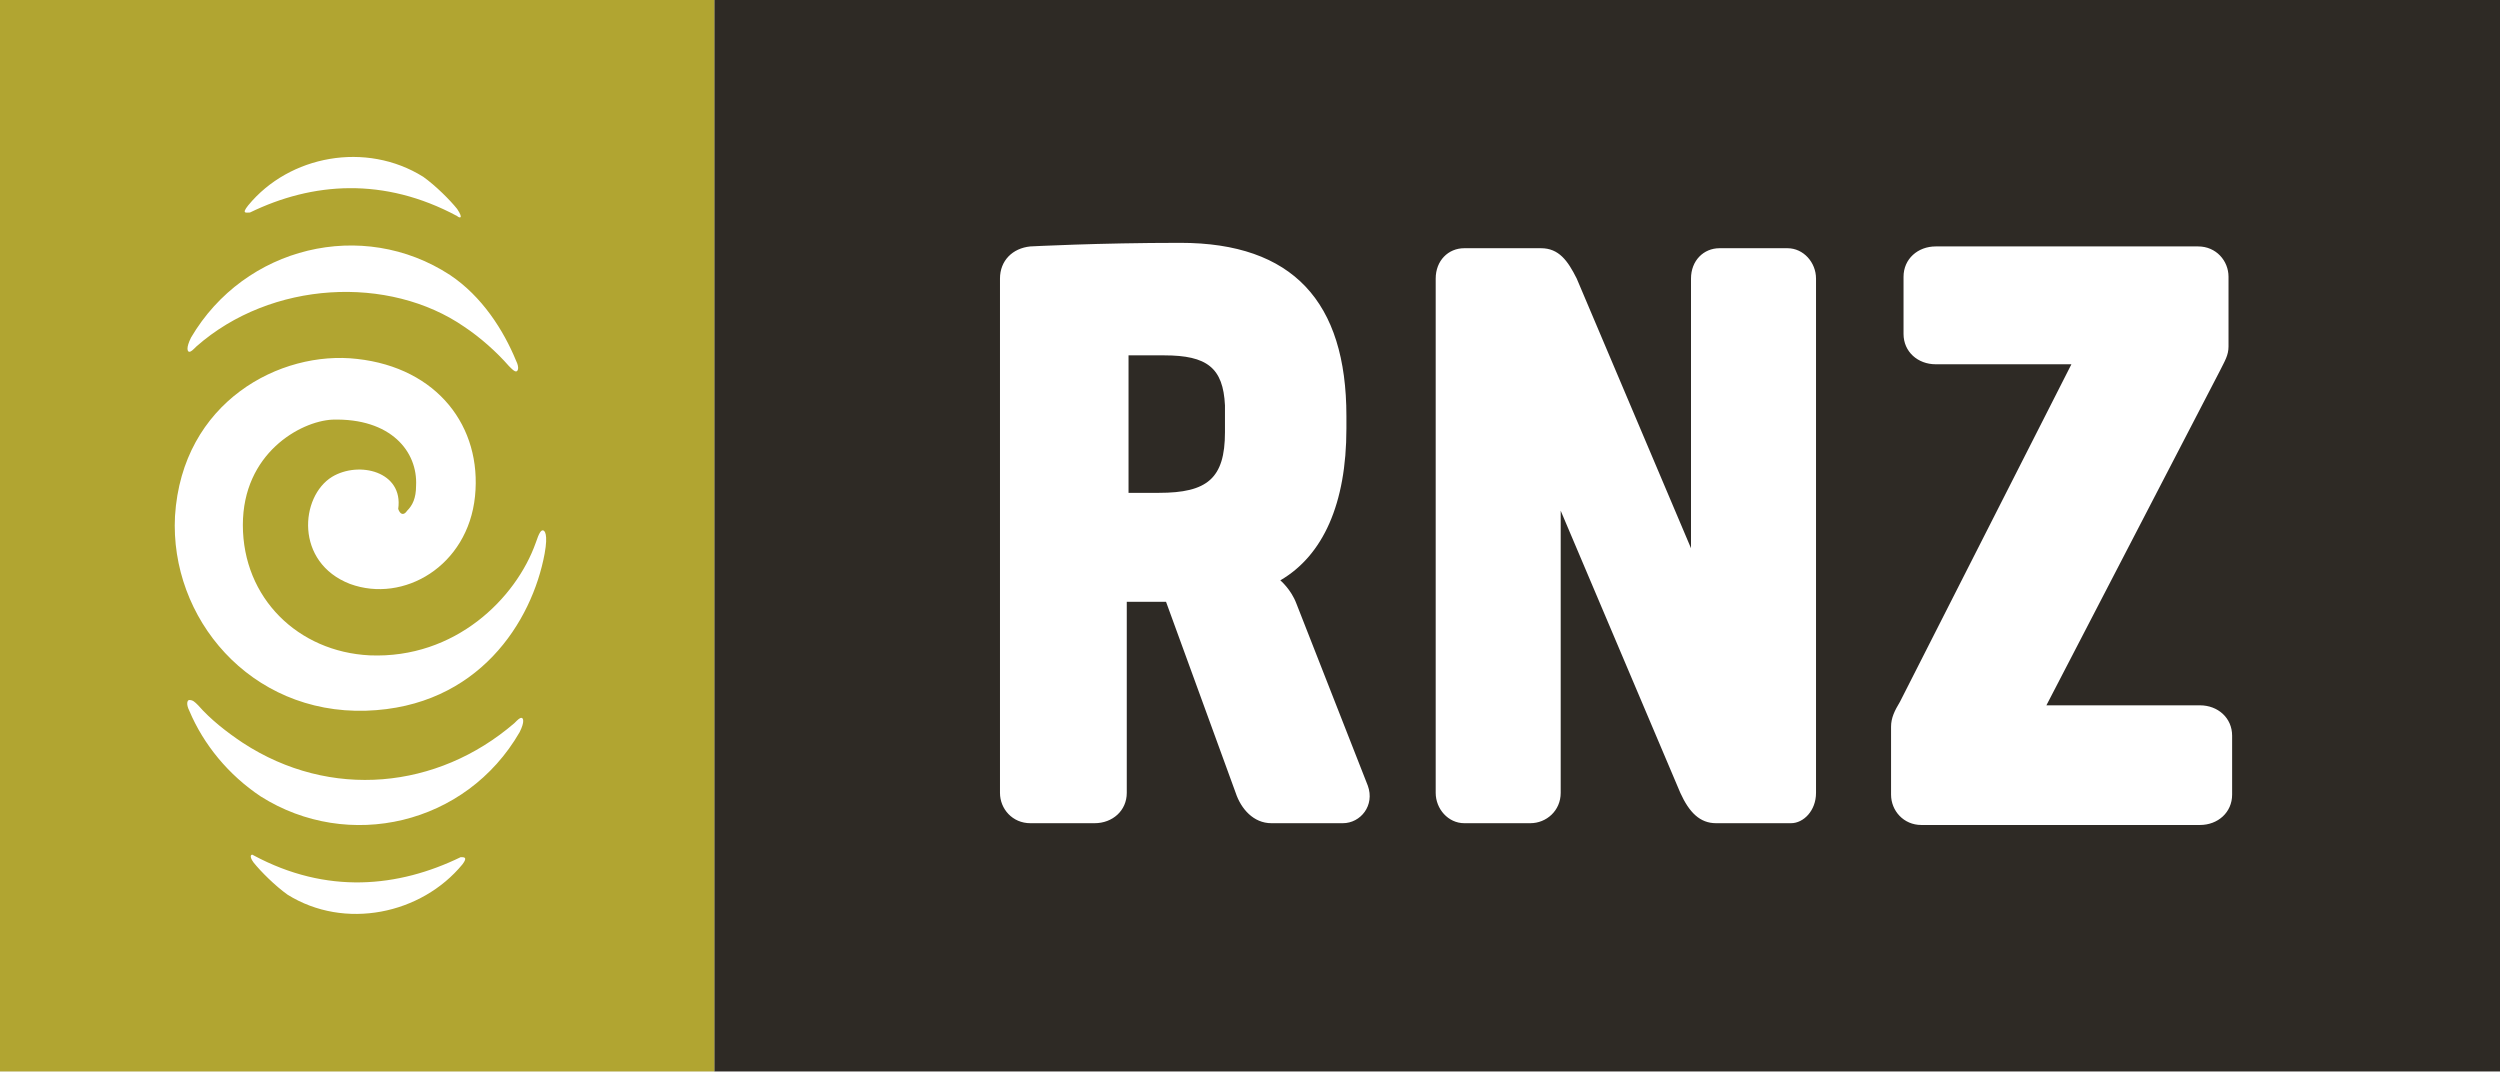
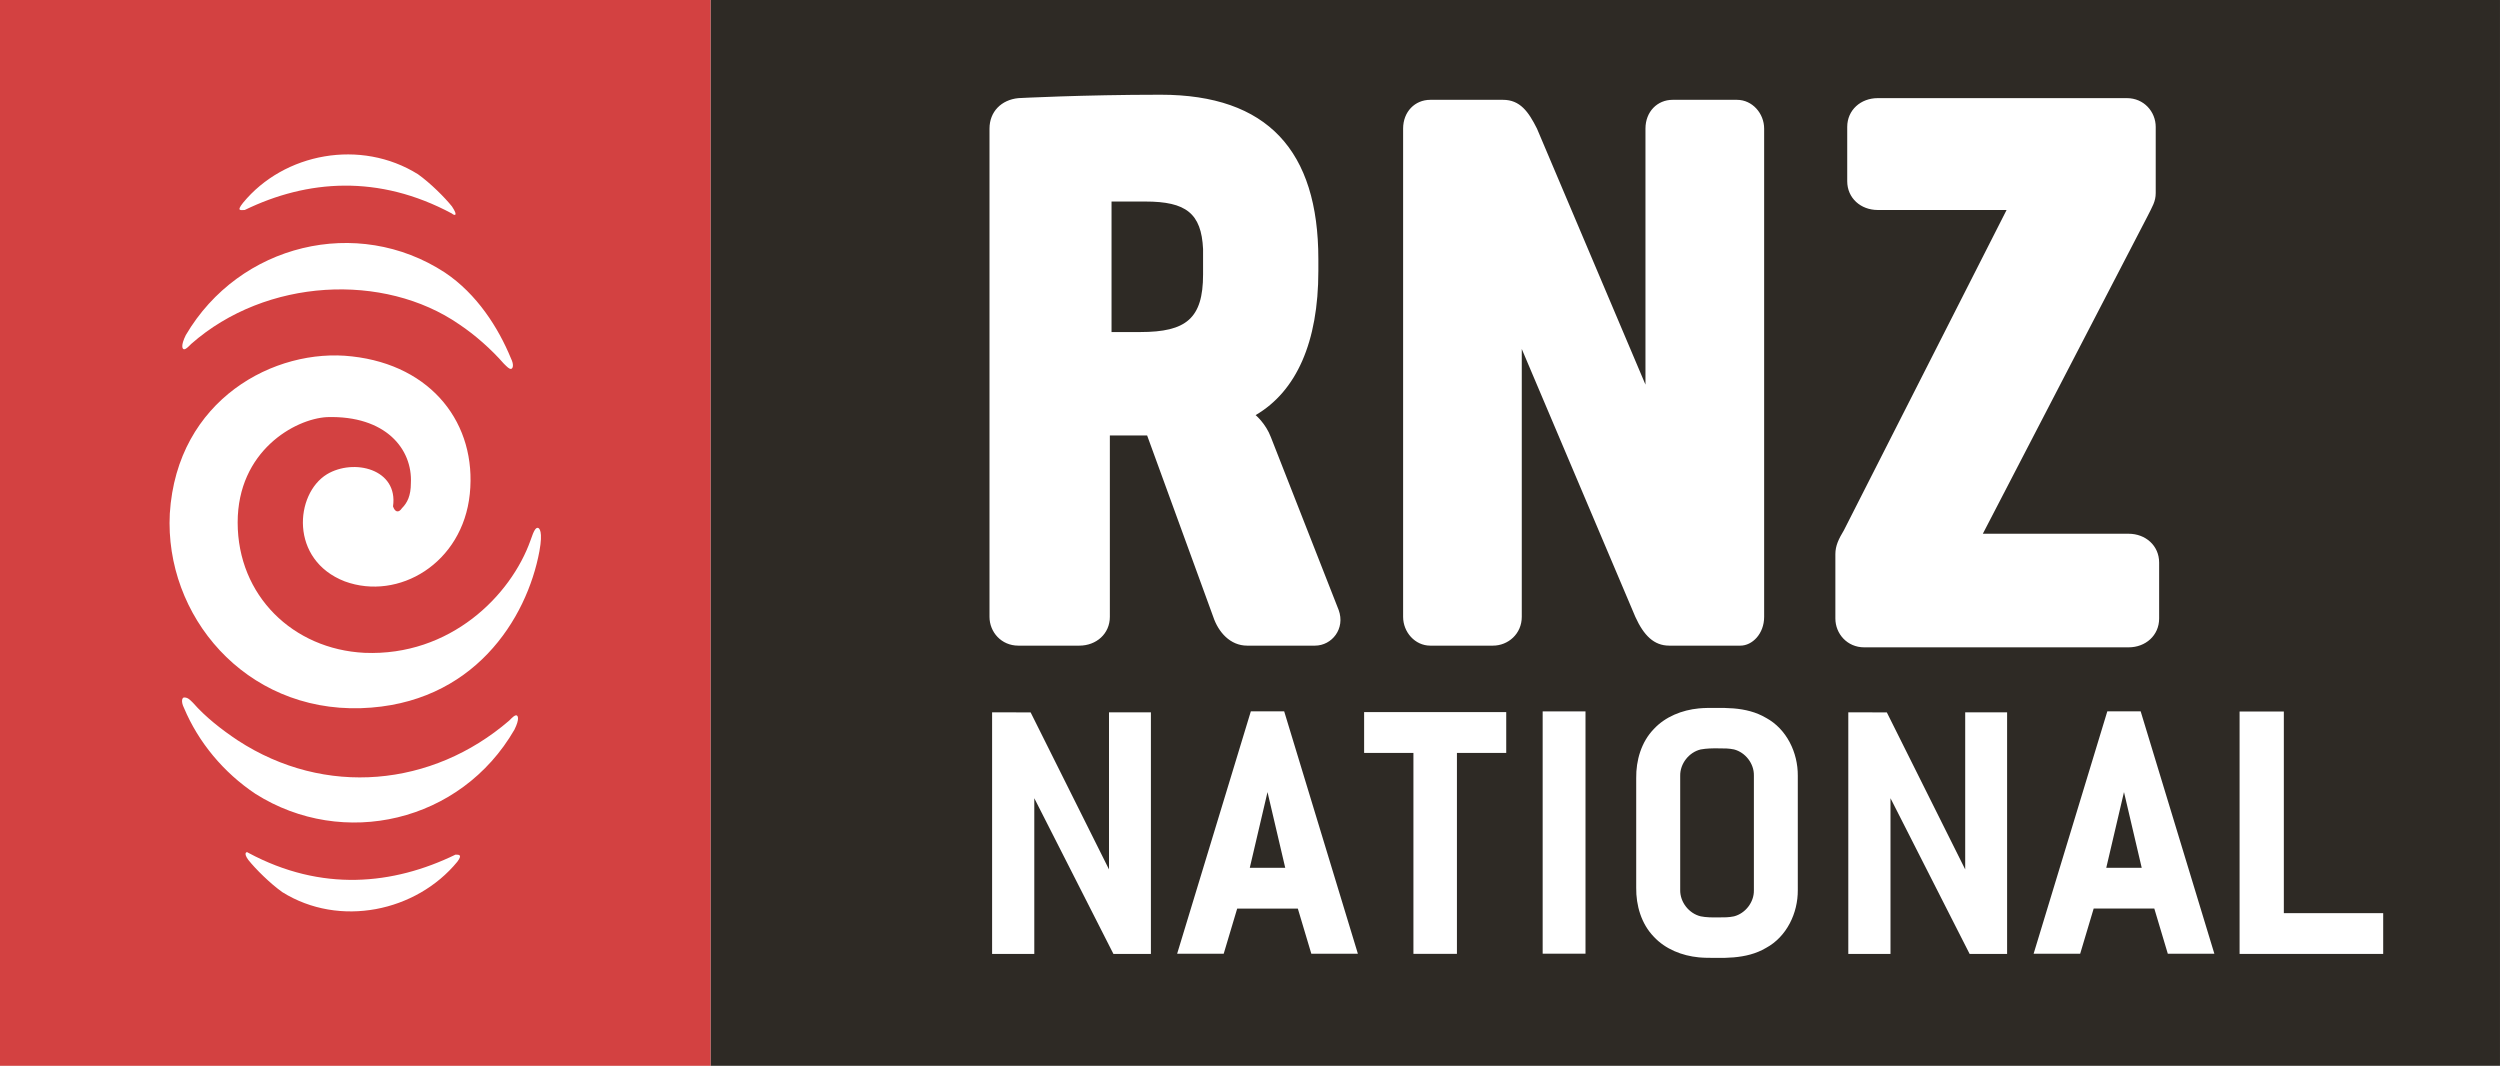
- <svg xmlns="http://www.w3.org/2000/svg" id="Layer_1" width="140" height="60" space="preserve" version="1.1" viewBox="0 0 140 60">
+ <svg xmlns="http://www.w3.org/2000/svg" id="Layer_1" width="950" height="405" space="preserve" version="1.1" viewBox="0 0 950 405">
  <link id="dark-mode" href="" rel="stylesheet" type="text/css" />
  <style id="dark-mode-custom-style" type="text/css" />
-   <g id="g834" transform="translate(-47.218 72.295)">
-     <g id="g4504-7-1" transform="translate(87.218 -72.295)">
-       <path id="path4500-1-0" class="st0" d="m0 0v60h100v-60z" clip-rule="evenodd" fill="#2e2a25" fill-rule="evenodd" />
-     </g>
-     <g id="g4504-7-5" transform="translate(108.86 -1.3219)">
-       <path id="path4500-1-7" d="m4.456-57.374c-4.6 0-8.4 0.201-8.4 0.201-1 0.1-1.699 0.799-1.699 1.799v28.801c0 0.9 0.699 1.699 1.699 1.699h3.6c1 0 1.801-0.699 1.801-1.699v-10.699h2.199l3.9 10.699c0.3 0.9 1 1.699 2 1.699h4c1 0 1.8-1 1.4-2.1l-4-10.199c-0.3-0.8-0.9-1.301-0.9-1.301 2.4-1.4 3.701-4.3 3.701-8.5v-0.699c0-6.4-3.001-9.701-9.301-9.701zm42.301 0.201c-1 0-1.801 0.699-1.801 1.699v3.201c0 1 0.801 1.699 1.801 1.699h7.6l-9.6 18.9c-0.3 0.5-0.5 0.9-0.5 1.4v3.799c0 0.9 0.699 1.701 1.699 1.701h15.6c1 0 1.801-0.701 1.801-1.701v-3.299c0-1-0.801-1.701-1.801-1.701h-8.6l9.699-18.699c0.3-0.6 0.5-0.9 0.5-1.4v-3.9c0-0.9-0.699-1.699-1.699-1.699zm-26.4 0.1c-0.9 0-1.6 0.699-1.6 1.699v28.801c0 0.9 0.7 1.699 1.6 1.699h3.699c0.9 0 1.701-0.699 1.701-1.699v-15.801l6.699 15.801c0.5 1.1 1.1 1.699 2 1.699h4.199c0.7 0 1.4-0.699 1.4-1.699v-28.801c0-0.9-0.7-1.699-1.6-1.699h-3.801c-0.9 0-1.6 0.699-1.6 1.699v15.102l-6.4-15.102c-0.5-1-1-1.699-2-1.699zm-18.801 6h2c2.4 0 3.3 0.701 3.4 2.801v1.5c0 2.6-0.999 3.398-3.699 3.398h-1.701z" clip-rule="evenodd" fill="#fff" fill-rule="evenodd" />
-     </g>
+   <g id="g4504-7-1" transform="matrix(6.7857 0 0 6.7857 271.43 -2.1429)">
+     <path id="path4500-1-0" class="st0" d="m-0.211 0.316v59.684h100.21v-59.684z" clip-rule="evenodd" fill="#2e2a25" fill-rule="evenodd" />
  </g>
-   <path id="rect4487" d="m0 0h40v60h-40z" clip-rule="evenodd" fill="#b1a531" fill-rule="evenodd" />
-   <path id="path4489" class="st1" d="m22.8 28.6c0.3-0.3 0.5-0.7 0.5-1.4 0.1-1.9-1.4-3.8-4.7-3.7-1.8 0.1-5 1.9-5 5.9 0 4.1 3.1 7.1 7.1 7.3 4.8 0.2 8.2-3.2 9.3-6.3 0.2-0.6 0.3-0.7 0.4-0.7s0.3 0.2 0.1 1.3c-0.7 3.8-3.7 8.6-10 8.8-6.5 0.2-11-5.2-10.7-10.9 0.4-6.4 5.9-9.3 10.2-8.8 4.5 0.5 7 3.8 6.6 7.7s-4 6-7 4.9c-3.1-1.2-2.8-4.9-1-6 1.5-0.9 4-0.3 3.7 1.8 0.1 0.3 0.3 0.4 0.5 0.1zm6.3 12.4c0.3-0.6 0.2-0.8 0.1-0.8s-0.2 0.1-0.4 0.3c-4.3 3.7-10.3 4.3-15.2 1.1-0.9-0.6-1.8-1.3-2.5-2.1-0.2-0.2-0.3-0.3-0.5-0.3-0.1 0-0.2 0.2 0 0.6 0.8 1.9 2.2 3.6 4 4.8 4.9 3.1 11.5 1.6 14.5-3.6zm-18.4-22.1c-0.3 0.6-0.2 0.8-0.1 0.8s0.2-0.1 0.4-0.3c4.2-3.7 10.8-4 15-1.1 0.9 0.6 1.8 1.4 2.5 2.2 0.2 0.2 0.3 0.3 0.4 0.3s0.2-0.2 0-0.6c-0.7-1.7-1.9-3.6-3.7-4.8-4.9-3.2-11.5-1.6-14.5 3.5zm3.5 29.4c0.4 0.5 1.2 1.3 1.9 1.8 3.2 2 7.5 1.1 9.8-1.7 0.3-0.4 0.1-0.4-0.1-0.4-3.5 1.7-7.5 2.1-11.6-0.1-0.1-0.1-0.3 0 0 0.4zm11.4-36.6c-0.4-0.5-1.2-1.3-1.9-1.8-3.2-2-7.5-1.2-9.8 1.6-0.4 0.5-0.1 0.4 0.1 0.4 3.5-1.7 7.5-2 11.6 0.2 0.1 0.1 0.4 0.2 0-0.4z" clip-rule="evenodd" fill="#fff" fill-rule="evenodd" />
+   <g id="g4504-7-5" transform="matrix(6.4415 0 0 6.4415 412.36 405.57)">
+     <path id="path4500-1-7" d="m4.456-57.374c-4.6 0-8.4 0.201-8.4 0.201-1 0.1-1.699 0.799-1.699 1.799v28.801c0 0.9 0.699 1.699 1.699 1.699h3.6c1 0 1.801-0.699 1.801-1.699v-10.699h2.199l3.9 10.699c0.3 0.9 1 1.699 2 1.699h4c1 0 1.8-1 1.4-2.1l-4-10.199c-0.3-0.8-0.9-1.301-0.9-1.301 2.4-1.4 3.701-4.3 3.701-8.5v-0.699c0-6.4-3.001-9.701-9.301-9.701zm42.301 0.201c-1 0-1.801 0.699-1.801 1.699v3.201c0 1 0.801 1.699 1.801 1.699h7.6l-9.6 18.9c-0.3 0.5-0.5 0.9-0.5 1.4v3.799c0 0.9 0.699 1.701 1.699 1.701h15.6c1 0 1.801-0.701 1.801-1.701v-3.299c0-1-0.801-1.701-1.801-1.701h-8.6l9.699-18.699c0.3-0.6 0.5-0.9 0.5-1.4v-3.9c0-0.9-0.699-1.699-1.699-1.699zm-26.4 0.1c-0.9 0-1.6 0.699-1.6 1.699v28.801c0 0.9 0.7 1.699 1.6 1.699h3.699c0.9 0 1.701-0.699 1.701-1.699v-15.801l6.699 15.801c0.5 1.1 1.1 1.699 2 1.699h4.199c0.7 0 1.4-0.699 1.4-1.699v-28.801c0-0.9-0.7-1.699-1.6-1.699h-3.801c-0.9 0-1.6 0.699-1.6 1.699v15.102l-6.4-15.102c-0.5-1-1-1.699-2-1.699zm-18.801 6h2c2.4 0 3.3 0.701 3.4 2.801v1.5c0 2.6-0.999 3.398-3.699 3.398h-1.701z" clip-rule="evenodd" fill="#fff" fill-rule="evenodd" />
+   </g>
+   <path id="rect4487" d="m0 2.3348e-6h270v405h-270z" clip-rule="evenodd" fill="#d34141" fill-rule="evenodd" stroke-width="6.786" />
+   <path id="path4489" class="st1" d="m152.74 193.11c2.036-2.036 3.393-4.75 3.393-9.5 0.679-12.893-9.5-25.786-31.893-25.107-12.214 0.679-33.929 12.893-33.929 40.036 0 27.821 21.036 48.179 48.179 49.536 32.571 1.357 55.643-21.714 63.107-42.75 1.357-4.071 2.036-4.75 2.714-4.75 0.679 0 2.036 1.357 0.679 8.821-4.75 25.786-25.107 58.357-67.857 59.714-44.107 1.357-74.643-35.286-72.607-73.964 2.714-43.429 40.036-63.107 69.214-59.714 30.536 3.393 47.5 25.786 44.786 52.25s-27.143 40.714-47.5 33.25c-21.036-8.143-19-33.25-6.786-40.714 10.179-6.107 27.143-2.036 25.107 12.214 0.679 2.036 2.036 2.714 3.393 0.679zm42.75 84.143c2.036-4.071 1.357-5.429 0.679-5.429s-1.357 0.679-2.714 2.036c-29.179 25.107-69.893 29.179-103.14 7.464-6.107-4.071-12.214-8.821-16.964-14.25-1.357-1.357-2.036-2.036-3.393-2.036-0.679 0-1.357 1.357 0 4.071 5.429 12.893 14.929 24.429 27.143 32.571 33.25 21.036 78.036 10.857 98.393-24.429zm-124.86-149.96c-2.036 4.071-1.357 5.429-0.679 5.429 0.679 0 1.357-0.679 2.714-2.036 28.5-25.107 73.286-27.143 101.79-7.464 6.107 4.071 12.214 9.5 16.964 14.929 1.357 1.357 2.036 2.036 2.714 2.036s1.357-1.357 0-4.071c-4.75-11.536-12.893-24.429-25.107-32.571-33.25-21.714-78.036-10.857-98.393 23.75zm23.75 199.5c2.714 3.393 8.143 8.821 12.893 12.214 21.714 13.571 50.893 7.464 66.5-11.536 2.036-2.714 0.679-2.714-0.679-2.714-23.75 11.536-50.893 14.25-78.714-0.679-0.679-0.679-2.036 0 0 2.714zm77.357-248.36c-2.714-3.393-8.143-8.821-12.893-12.214-21.714-13.571-50.893-8.143-66.5 10.857-2.714 3.393-0.679 2.714 0.679 2.714 23.75-11.536 50.893-13.571 78.714 1.357 0.679 0.679 2.714 1.357 0-2.714z" clip-rule="evenodd" fill="#fff" fill-rule="evenodd" stroke-width="6.786" />
+   <g id="g959" transform="matrix(1.0014 0 0 1.0014 334.55 255.74)" fill="#fff">
+     <path id="path9-4-2" d="m42.39 14.913 14.622 0.04 29.738 59.58v-59.61l15.9 0.01v91.68h-14.217l-30.033-59.1v59.1h-16.01z" />
+     <path id="path9-4-5" d="m367.29 14.913 14.622 0.04 29.738 59.58v-59.61l15.9 0.01v91.68h-14.217l-30.033-59.1v59.1h-16.01z" />
+     <path id="path5-0-3" d="m317.07 13.244c-2.391 0-4.503-2e-3 -6.517 0.195-6.33 0.61-12.68 3.1-17.07 7.83-4.75 4.9-6.765 11.891-6.675 18.601v41.606c-0.09 6.71 1.925 13.701 6.675 18.601 4.39 4.73 10.74 7.218 17.07 7.828 2.014 0.196 4.173 0.196 6.517 0.196h2e-3c2.51 0.036 4.525-2e-3 6.716-0.189 4.284-0.369 8.458-1.333 12.256-3.576 7.87-4.23 12.151-13.229 12.081-21.959l-9.5e-4 -43.408c0.07-8.73-4.211-17.729-12.081-21.959-3.799-2.242-7.973-3.207-12.257-3.576-2.489-0.197-4.389-0.189-6.716-0.189zm0.678 15.352c2.675 0 4.178-3e-3 6.167 0.406 4.314 1.111 7.628 5.361 7.548 9.867v43.607c0.079 4.506-3.235 8.756-7.548 9.867-1.989 0.409-3.492 0.406-6.167 0.406h-9.8e-4c-2.102 0.021-4.492 0.002-6.475-0.413-4.45-1.06-7.851-5.4-7.771-9.99l2e-3 -43.346c-0.08-4.59 3.321-8.93 7.771-9.99 2.343-0.41 4.275-0.427 6.475-0.413z" />
+     <path id="path15-8-9" d="m183.56 14.837v15.491h18.71v76.245h16.506v-76.245h18.709v-15.491z" />
+     <path id="path7" d="m251.31 14.57h16.255v91.94h-16.255z" />
+     <path id="path13" transform="scale(.75)" d="m187.43 19.393-37.291 122.65h23.559l6.826-22.852h30.68l6.828 22.852h23.557l-37.291-122.65zm8.434 40.857 8.967 38.311h-17.934z" stroke-width="1.333" />
+     <path id="path17" d="m515.77 14.615h16.79v76.515h37.705v15.469h-54.495z" />
+     <path id="path13-8" d="m465.58 14.544-27.968 91.985h17.669l5.12-17.139h23.01l5.121 17.139h17.667l-27.968-91.985zm6.325 30.643 6.725 28.733h-13.45z" />
+   </g>
</svg>
